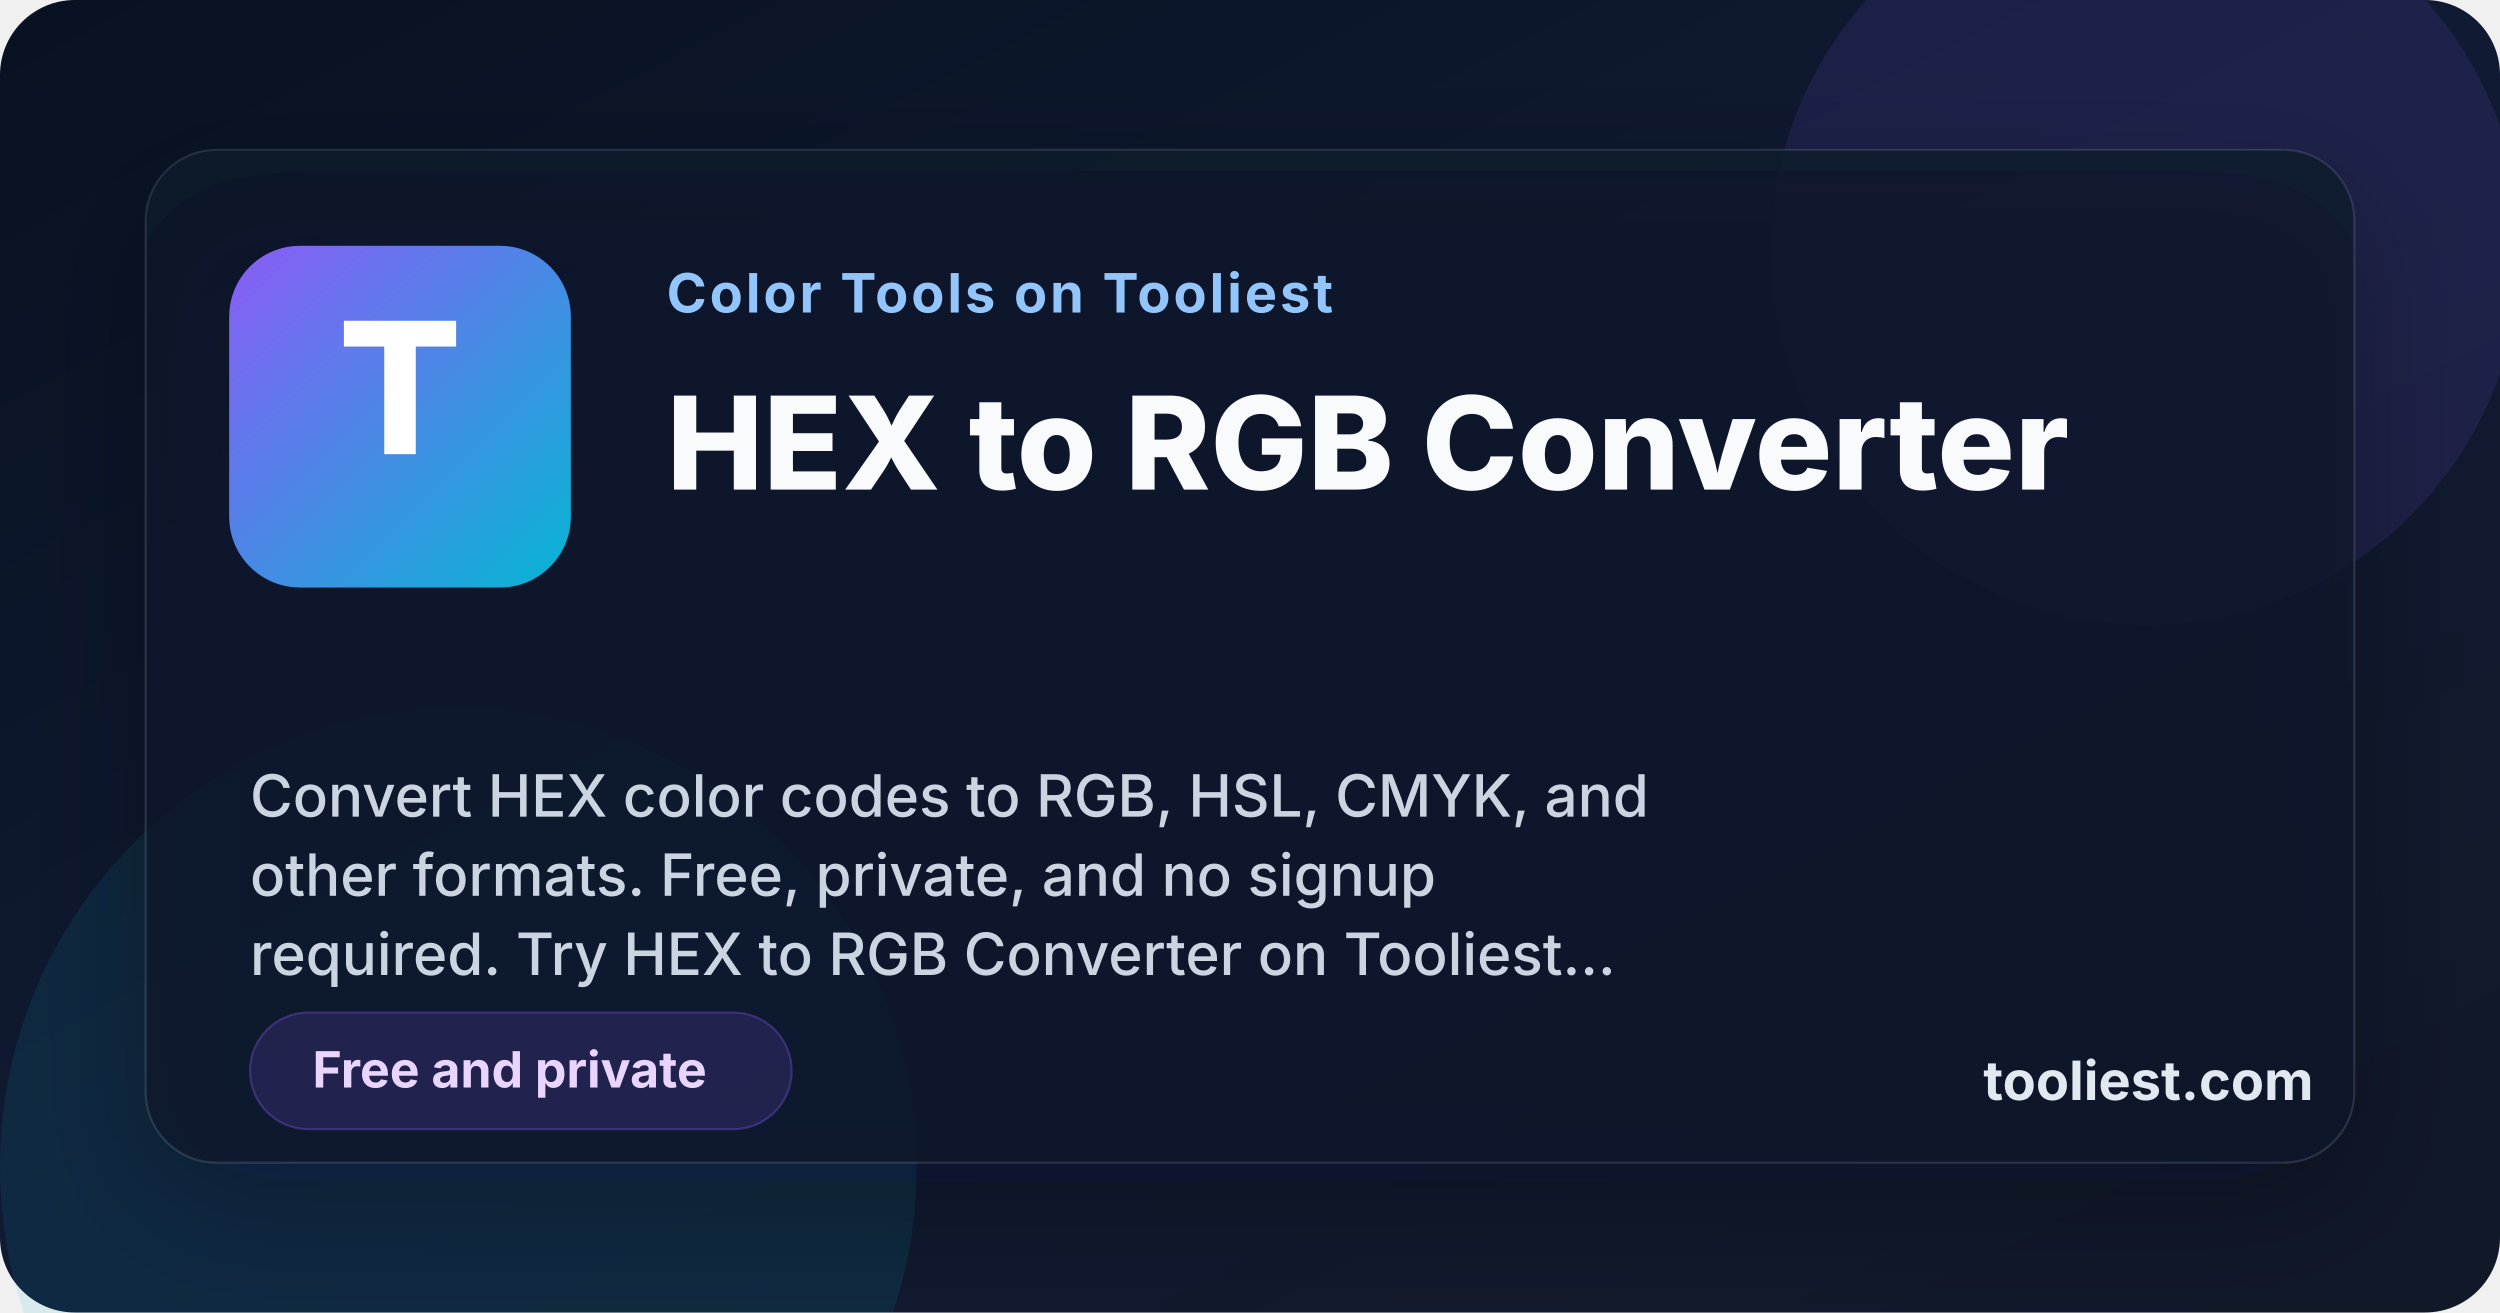
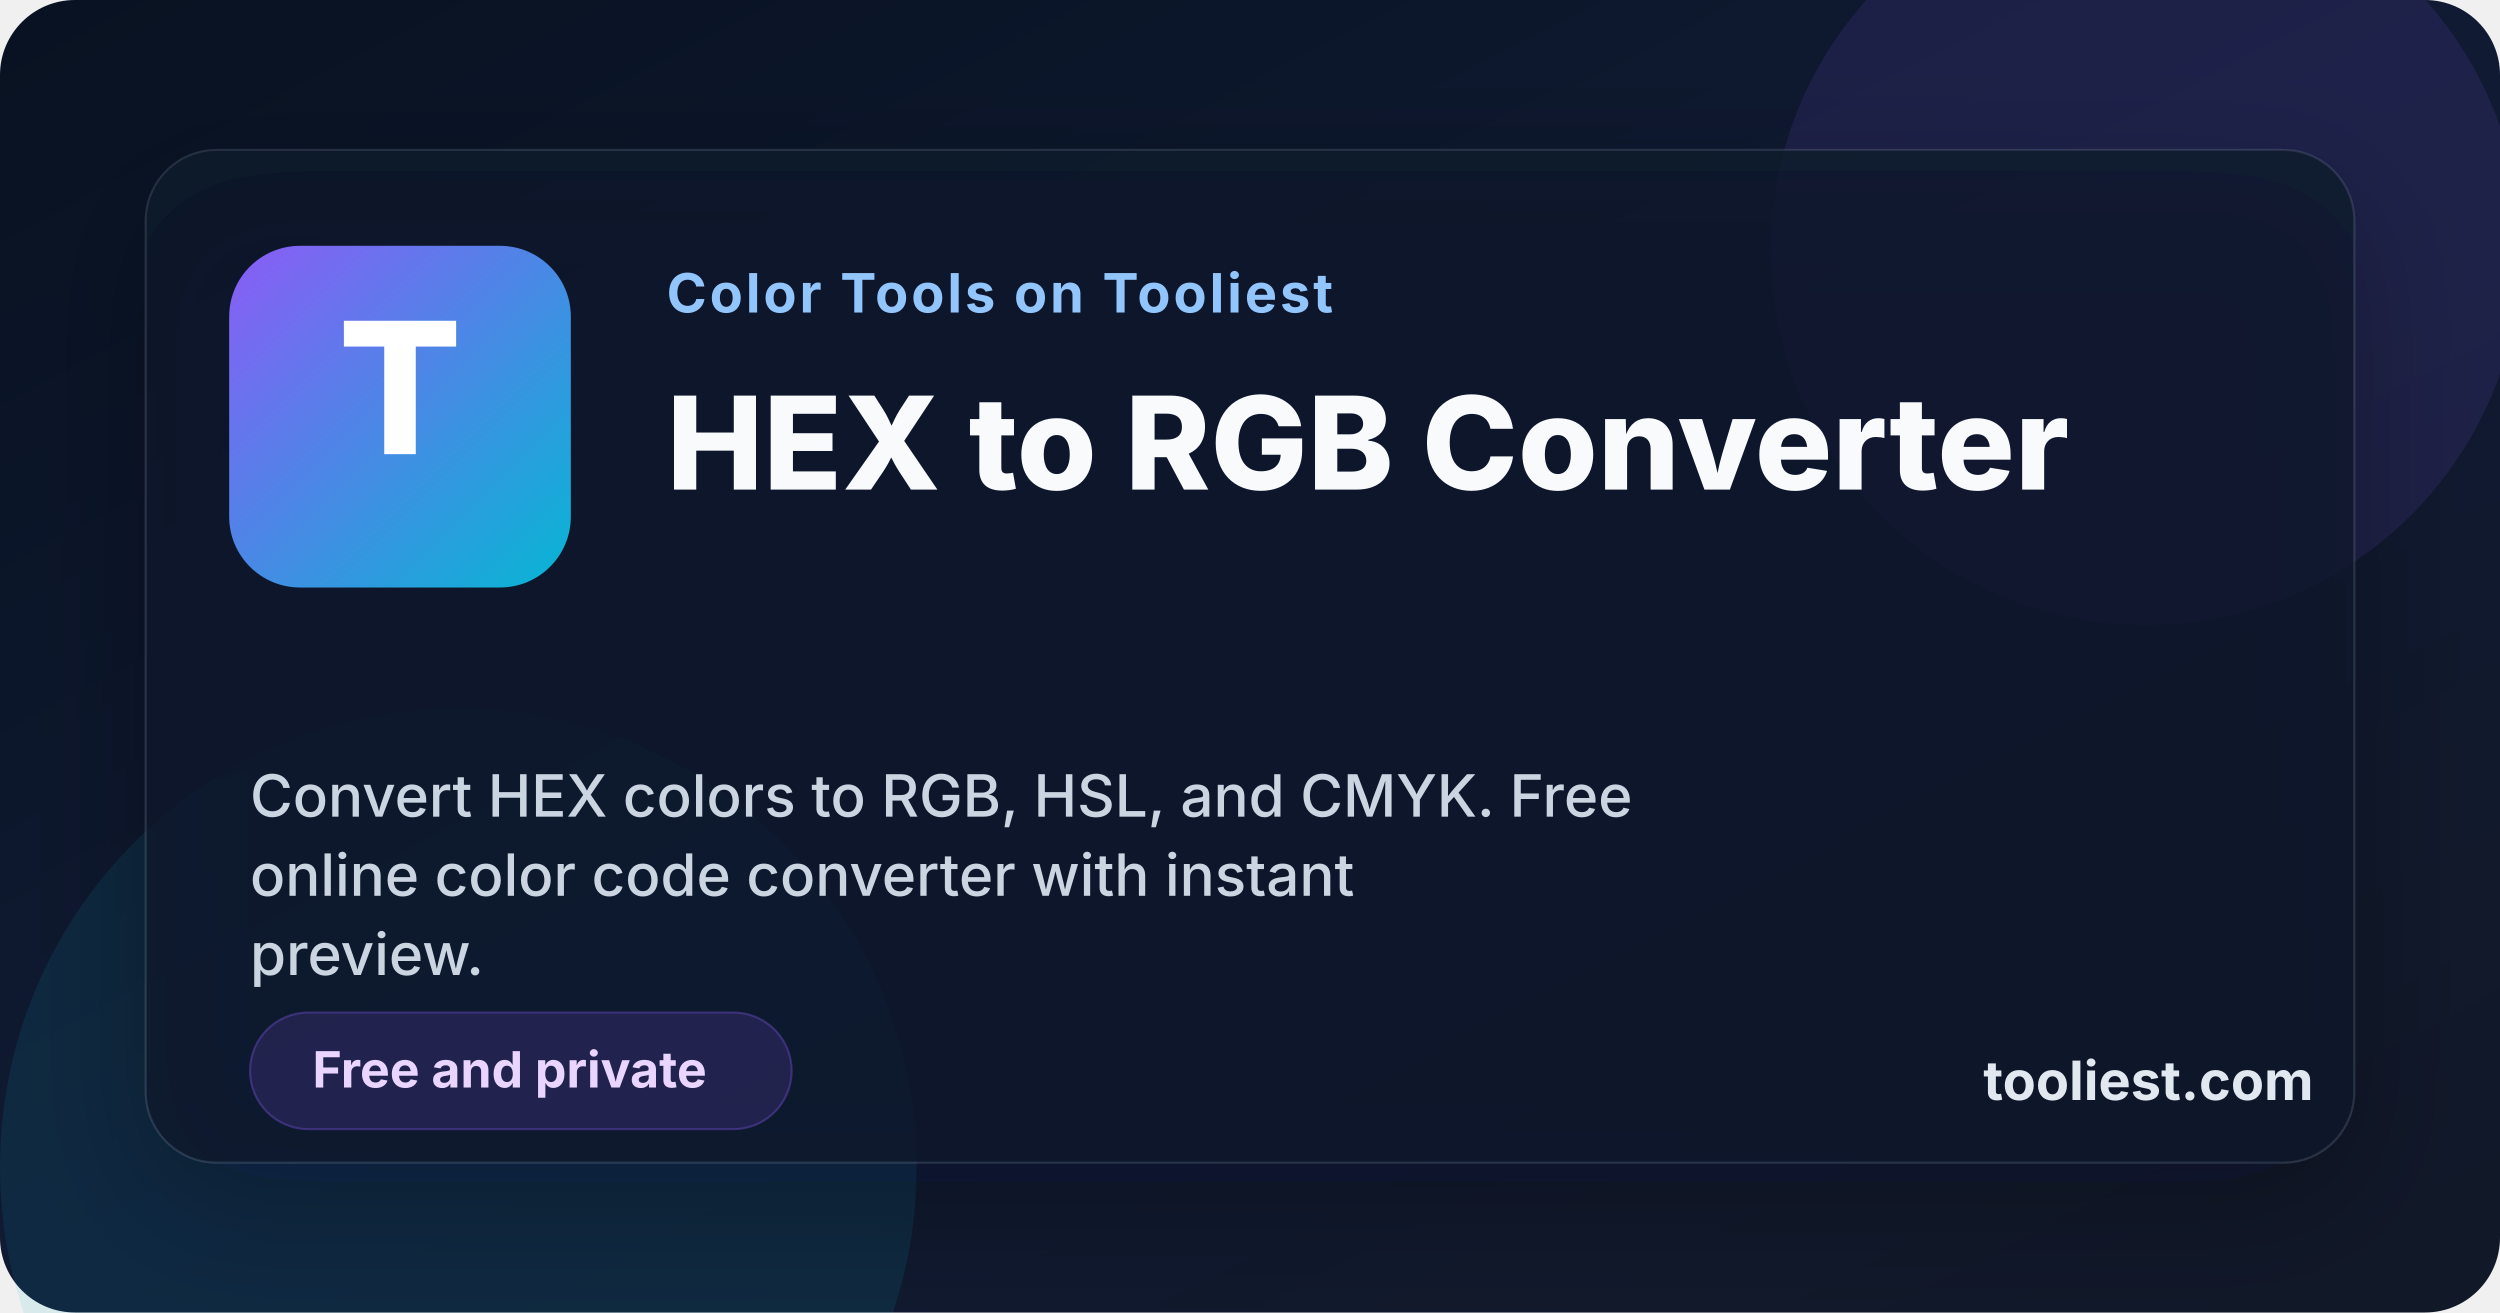
<svg xmlns="http://www.w3.org/2000/svg" width="1200" height="630" viewBox="0 0 1200 630" role="img" aria-labelledby="title desc">
  <defs>
    <linearGradient id="bg" x1="0%" x2="100%" y1="0%" y2="100%">
      <stop offset="0%" stop-color="#081221" />
      <stop offset="50%" stop-color="#101a33" />
      <stop offset="100%" stop-color="#111827" />
    </linearGradient>
    <linearGradient id="accent" x1="0%" x2="100%" y1="0%" y2="100%">
      <stop offset="0%" stop-color="#8b5cf6" />
      <stop offset="100%" stop-color="#06b6d4" />
    </linearGradient>
    <filter id="shadow" x="-20%" y="-20%" width="140%" height="140%">
      <feDropShadow dx="0" dy="20" stdDeviation="30" flood-color="#020617" flood-opacity="0.35" />
    </filter>
  </defs>
  <rect width="1200" height="630" fill="url(#bg)" rx="36" />
  <circle cx="1030" cy="120" r="180" fill="#8b5cf6" opacity="0.12" />
  <circle cx="220" cy="560" r="220" fill="#06b6d4" opacity="0.1" />
  <rect x="70" y="72" width="1060" height="486" rx="34" fill="rgba(15, 23, 42, 0.78)" stroke="rgba(148, 163, 184, 0.18)" filter="url(#shadow)" />
  <rect x="110" y="118" width="164" height="164" rx="34" fill="url(#accent)" />
  <text x="192" y="218" text-anchor="middle" font-family="Inter, Arial, sans-serif" font-size="88" font-weight="800" fill="#ffffff">T</text>
  <text x="320" y="150" font-family="Inter, Arial, sans-serif" font-size="26" font-weight="700" letter-spacing="1.4" fill="#93c5fd">Color Tools on Tooliest</text>
  <text x="320" y="235" font-family="Inter, Arial, sans-serif" font-size="62" font-weight="800" fill="#f8fafc">HEX to RGB Converter</text>
-   <text x="120" y="392" font-family="Inter, Arial, sans-serif" font-size="28" font-weight="500" fill="#cbd5e1">Convert HEX color codes to RGB, HSL, CMYK, and</text>
-   <text x="120" y="430" font-family="Inter, Arial, sans-serif" font-size="28" font-weight="500" fill="#cbd5e1">other formats. Free, private, and no signup</text>
-   <text x="120" y="468" font-family="Inter, Arial, sans-serif" font-size="28" font-weight="500" fill="#cbd5e1">required. Try HEX to RGB Converter on Tooliest...</text>
+   <text x="120" y="392" font-family="Inter, Arial, sans-serif" font-size="28" font-weight="500" fill="#cbd5e1">Convert HEX colors to RGB, HSL, and CMYK. Free</text>
+   <text x="120" y="430" font-family="Inter, Arial, sans-serif" font-size="28" font-weight="500" fill="#cbd5e1">online color code converter with instant</text>
+   <text x="120" y="468" font-family="Inter, Arial, sans-serif" font-size="28" font-weight="500" fill="#cbd5e1">preview.</text>
  <rect x="120" y="486" width="260" height="56" rx="28" fill="rgba(139, 92, 246, 0.16)" stroke="rgba(139, 92, 246, 0.32)" />
  <text x="150" y="522" font-family="Inter, Arial, sans-serif" font-size="24" font-weight="700" fill="#e9d5ff">Free and private</text>
  <text x="952" y="528" font-family="Inter, Arial, sans-serif" font-size="26" font-weight="700" fill="#e2e8f0">tooliest.com</text>
</svg>
